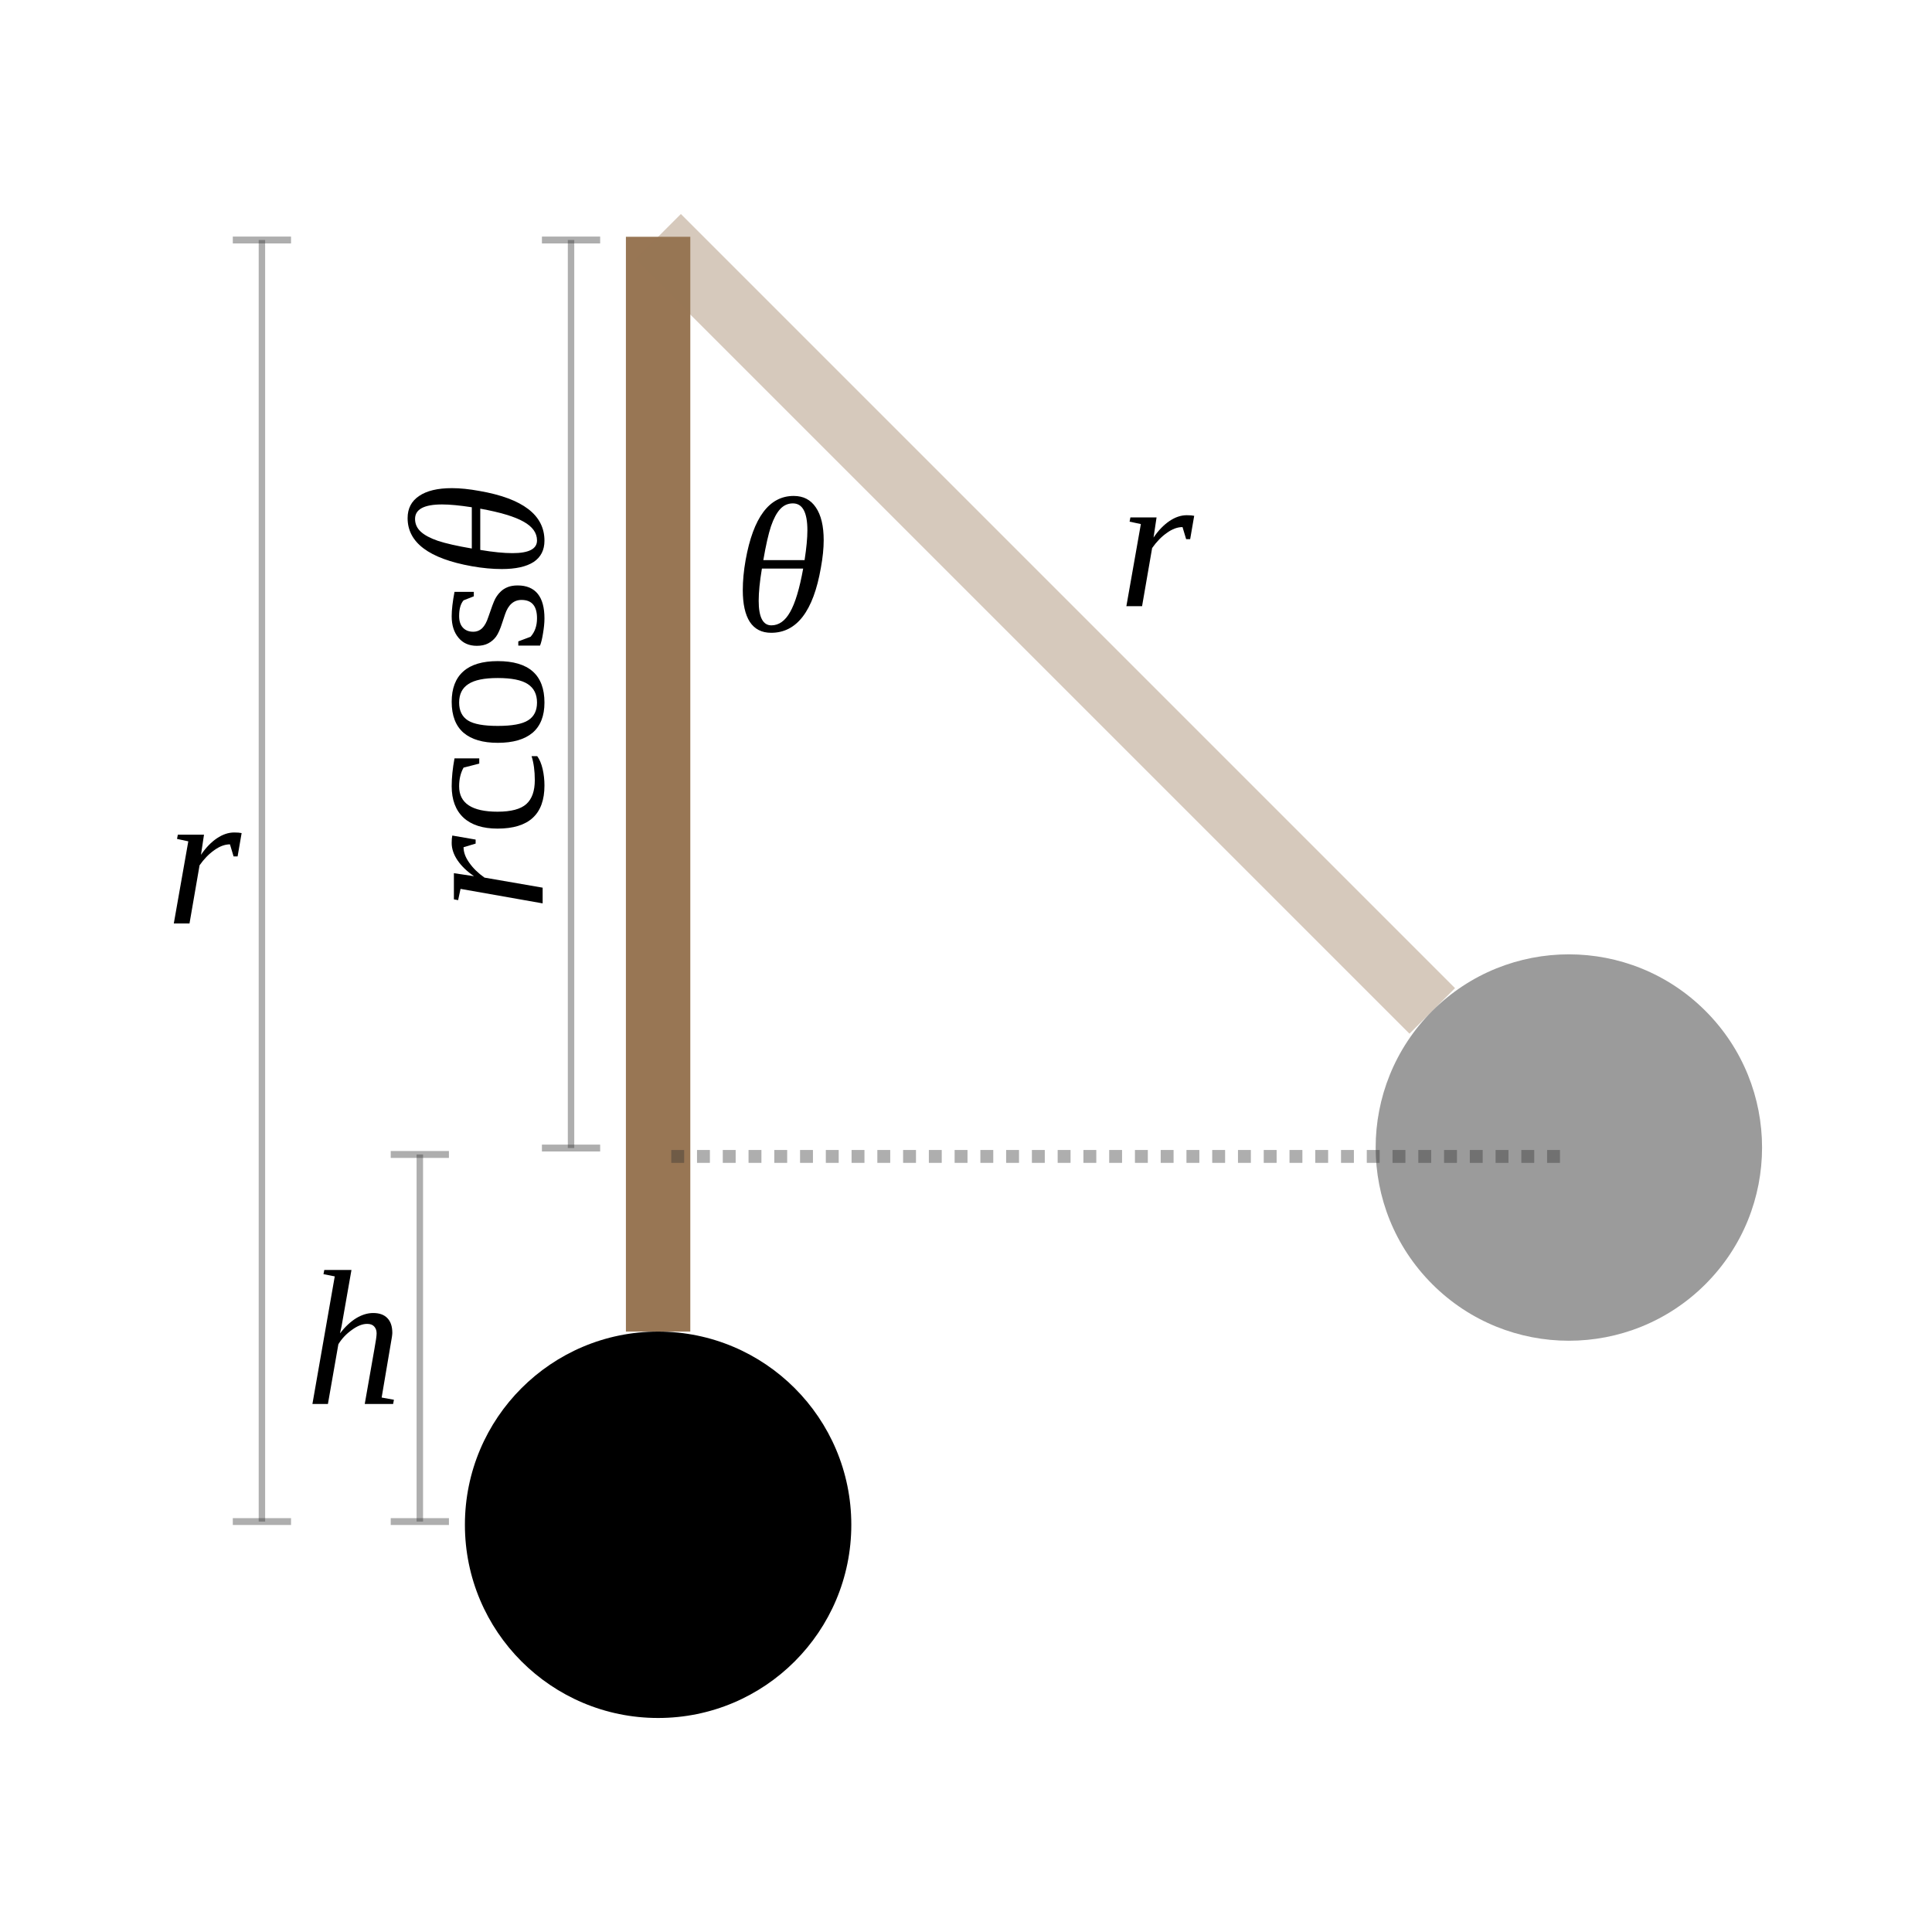
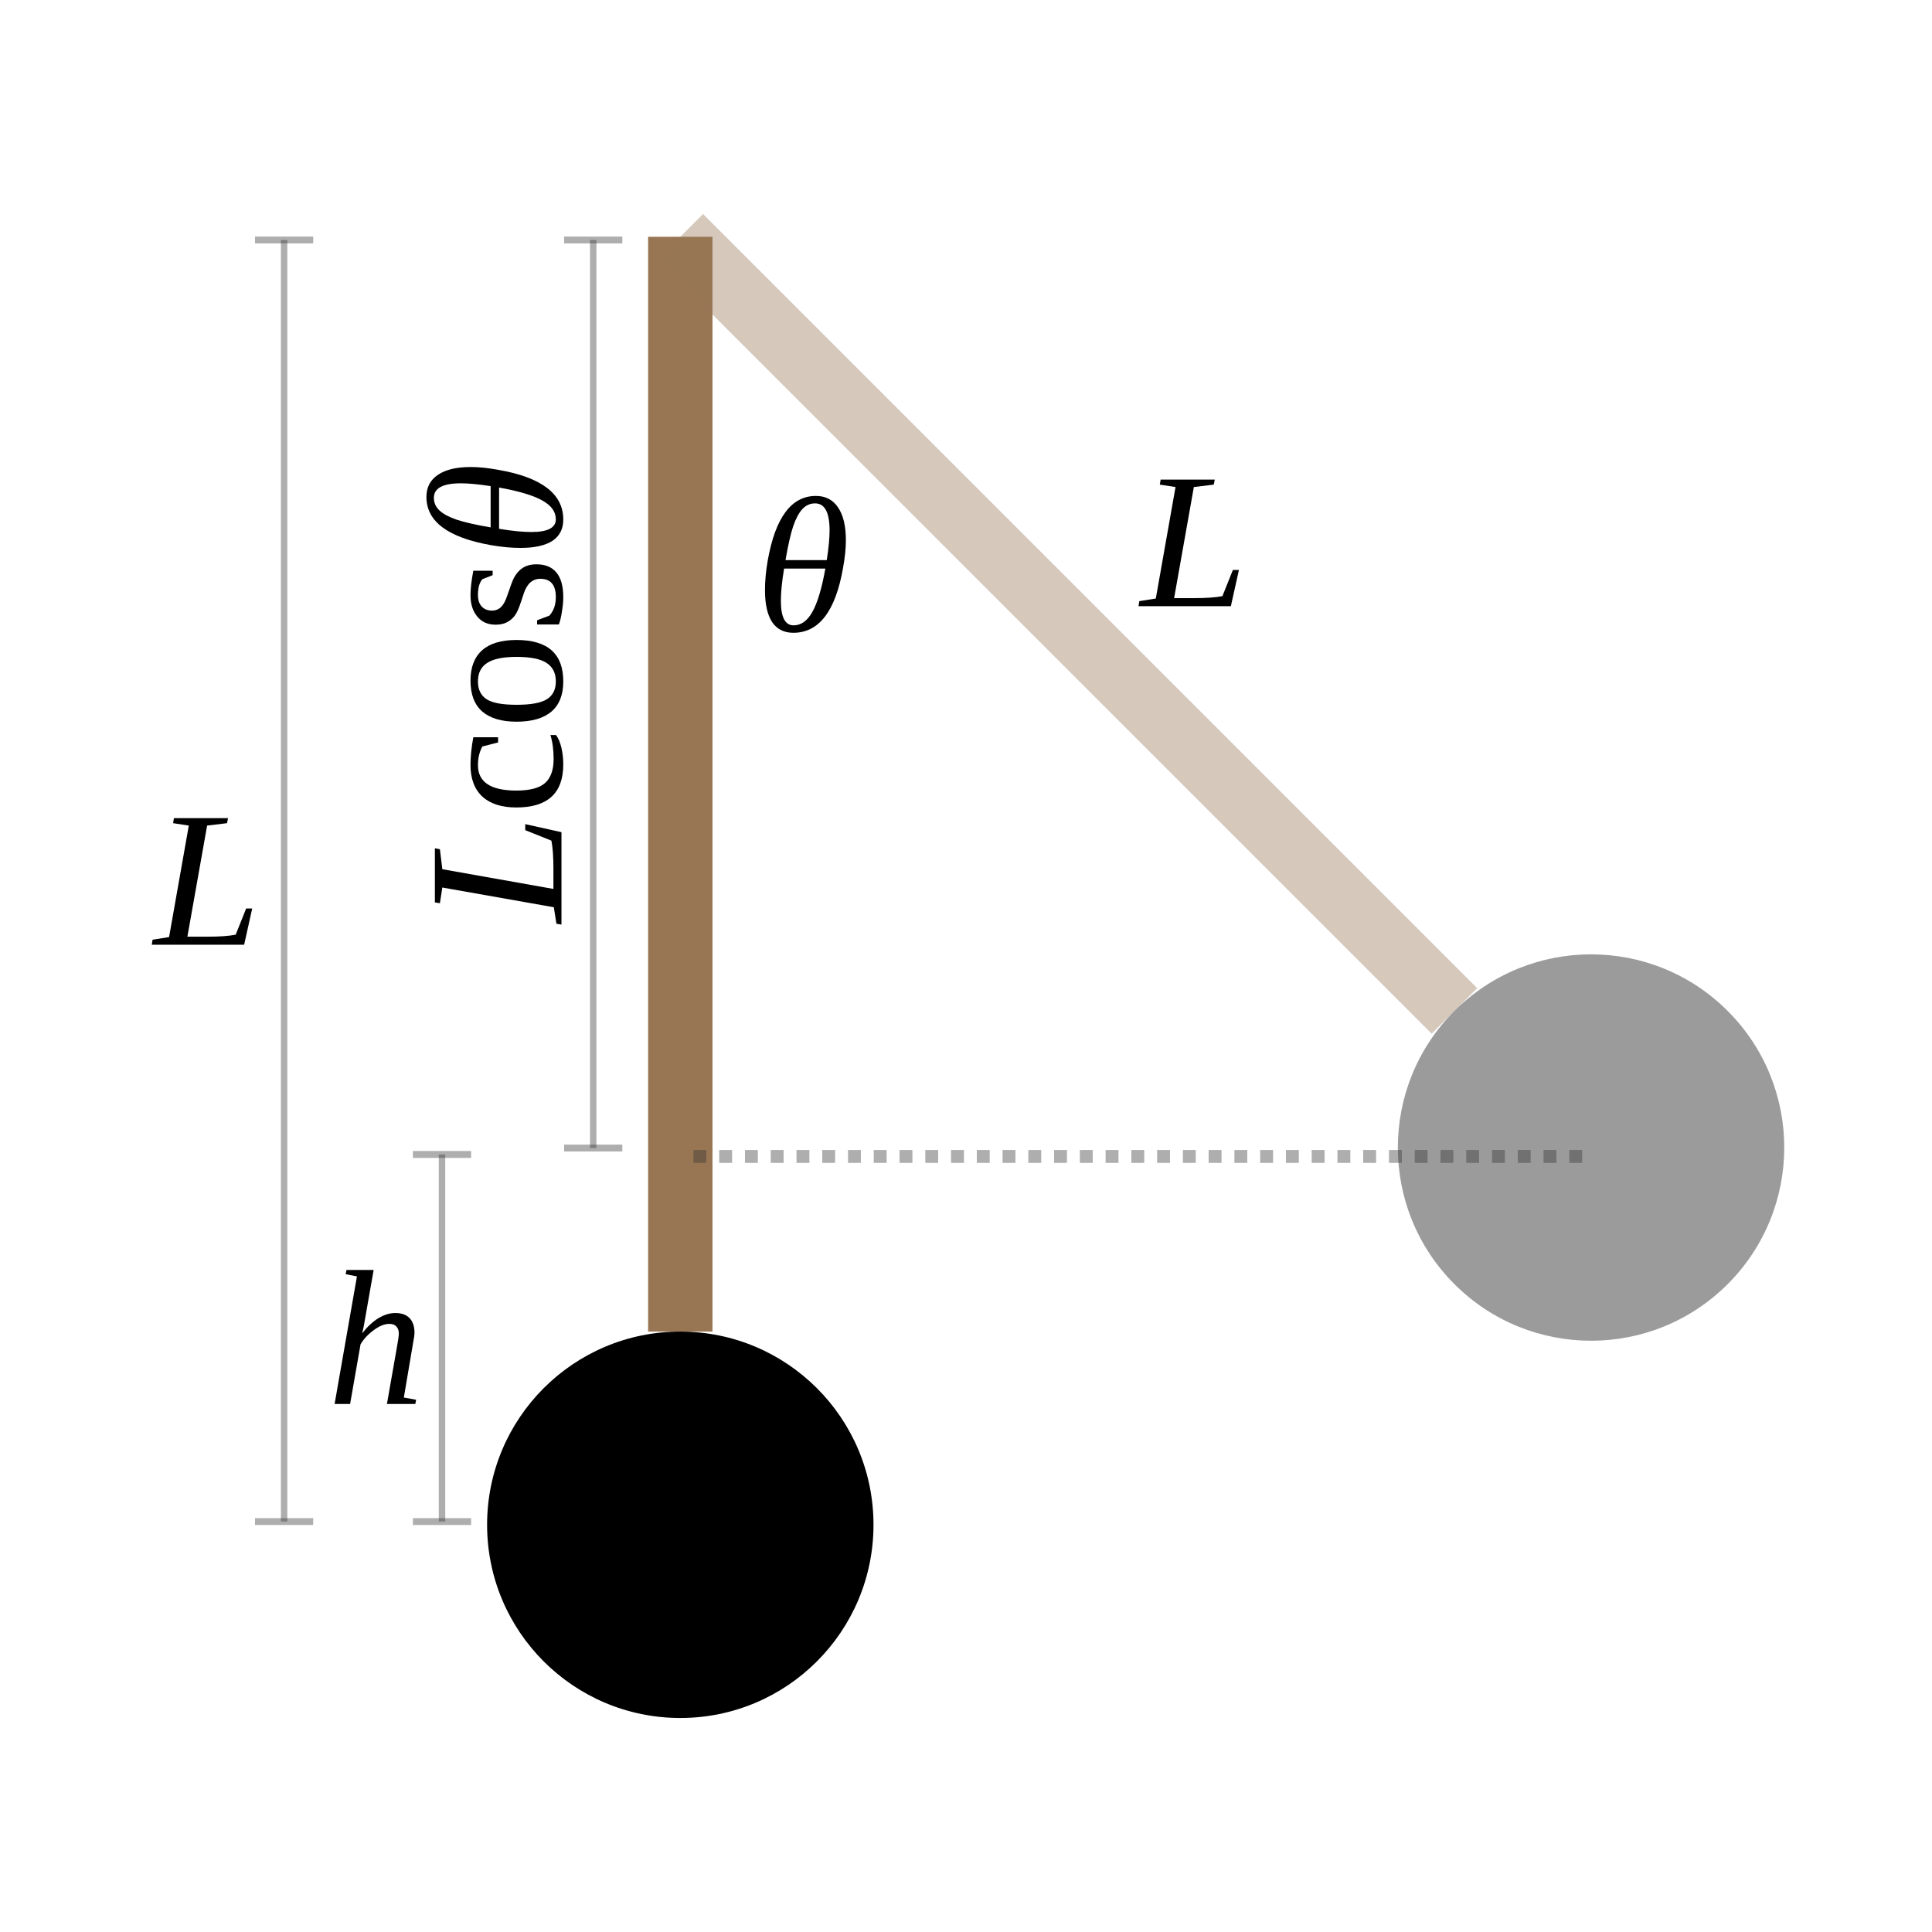
<svg xmlns="http://www.w3.org/2000/svg" width="150" height="150" viewBox="0 0 150 150" id="svg2" version="1.1">
  <defs id="defs4">
    <marker orient="auto" refY="0" refX="0" id="marker8839" style="overflow:visible">
      <path id="path8841" d="M 0,5.65 0,-5.65" style="fill:none;fill-opacity:0.75;fill-rule:evenodd;stroke:#323232;stroke-width:1pt;stroke-opacity:0.392" transform="scale(0.8,0.8)" />
    </marker>
    <marker orient="auto" refY="0" refX="0" id="marker8793" style="overflow:visible">
      <path id="path8795" d="M 0,5.65 0,-5.65" style="fill:none;fill-opacity:0.75;fill-rule:evenodd;stroke:#323232;stroke-width:1pt;stroke-opacity:0.392" transform="scale(0.8,0.8)" />
    </marker>
    <marker orient="auto" refY="0" refX="0" id="StopL" style="overflow:visible">
      <path id="path4341" d="M 0,5.65 0,-5.65" style="fill:none;fill-opacity:0.75;fill-rule:evenodd;stroke:#000000;stroke-width:1pt" transform="scale(0.8,0.8)" />
    </marker>
    <marker orient="auto" refY="0" refX="0" id="marker5925" style="overflow:visible">
      <path id="path5927" d="M 0,5.65 0,-5.65" style="fill:none;fill-opacity:0.75;fill-rule:evenodd;stroke:#323232;stroke-width:1pt;stroke-opacity:0.392" transform="scale(0.8,0.8)" />
    </marker>
    <marker orient="auto" refY="0" refX="0" id="marker5885" style="overflow:visible">
      <path id="path5887" d="M 0,5.65 0,-5.65" style="fill:none;fill-opacity:0.75;fill-rule:evenodd;stroke:#323232;stroke-width:1pt;stroke-opacity:0.392" transform="scale(0.8,0.8)" />
    </marker>
    <marker style="overflow:visible" id="marker4596" refX="0" refY="0" orient="auto">
      <path transform="scale(0.8,0.8)" style="fill:none;fill-opacity:0.75;fill-rule:evenodd;stroke:#323232;stroke-width:1pt;stroke-opacity:0.392" d="M 0,5.65 0,-5.65" id="path4598" />
    </marker>
    <marker style="overflow:visible" id="marker4568" refX="0" refY="0" orient="auto">
      <path transform="scale(0.8,0.8)" style="fill:none;fill-opacity:0.75;fill-rule:evenodd;stroke:#323232;stroke-width:1pt;stroke-opacity:0.392" d="M 0,5.65 0,-5.65" id="path4570" />
    </marker>
  </defs>
  <g id="layer1" transform="translate(0,-902.3621)">
    <g id="g6241" transform="translate(-32.85534,83.38389)">
      <g id="g6286" transform="translate(-1.42766,3.5362132e-7)">
        <g id="g6431" transform="translate(81.01577,118.4712)">
          <g id="g6433">
            <g id="g9814" transform="translate(-132.1213,37.53575)">
-               <g transform="translate(12.5,-37.53576)" id="g6478">
-                 <g id="g6231" transform="translate(-58.1586,-168.3672)">
-                   <g transform="translate(-16.42857,30)" id="g6203">
-                     <rect style="fill:#987654;fill-opacity:1;stroke:none" id="rect4695" width="5" height="85" x="196.071" y="857.258" />
-                     <ellipse style="fill:#000000;fill-opacity:1;stroke:none" id="path4697" cx="198.571" cy="957.258" rx="15" ry="15" />
-                     <path style="fill:none;fill-rule:evenodd;stroke:#323232;stroke-width:0.5;stroke-linecap:butt;stroke-linejoin:miter;stroke-miterlimit:4;stroke-dasharray:none;stroke-opacity:0.392;marker-start:url(#marker4568);marker-end:url(#marker4596)" d="m 180.071,957.008 0,-28.502" id="path4566" />
-                     <path id="path5883" d="m 167.811,957.008 0,-99.5" style="fill:none;fill-rule:evenodd;stroke:#323232;stroke-width:0.5;stroke-linecap:butt;stroke-linejoin:miter;stroke-miterlimit:4;stroke-dasharray:none;stroke-opacity:0.392;marker-start:url(#marker5885);marker-end:url(#marker5925)" />
-                     <path id="path8791" d="m 191.811,928.008 0,-70.5" style="fill:none;fill-rule:evenodd;stroke:#323232;stroke-width:0.5;stroke-linecap:butt;stroke-linejoin:miter;stroke-miterlimit:4;stroke-dasharray:none;stroke-opacity:0.392;marker-start:url(#marker8793);marker-end:url(#marker8839)" />
+               <g transform="translate(12.5,-37.53576)" id="g6478" />
+               <g id="g4240" transform="translate(1.722782,-3.0000001e-6)">
+                 <g transform="translate(-45.6586,-205.903)" id="g6231">
+                   <g id="g6203" transform="translate(-16.42857,30)">
+                     <rect y="857.258" x="196.071" height="85" width="5" id="rect4695" style="fill:#987654;fill-opacity:1;stroke:none" />
+                     <ellipse ry="15" rx="15" cy="957.258" cx="198.571" id="path4697" style="fill:#000000;fill-opacity:1;stroke:none" />
+                     <path id="path4566" d="m 180.071,957.008 0,-28.502" style="fill:none;fill-rule:evenodd;stroke:#323232;stroke-width:0.5;stroke-linecap:butt;stroke-linejoin:miter;stroke-miterlimit:4;stroke-dasharray:none;stroke-opacity:0.392;marker-start:url(#marker4568);marker-end:url(#marker4596)" />
+                     <path style="fill:none;fill-rule:evenodd;stroke:#323232;stroke-width:0.5;stroke-linecap:butt;stroke-linejoin:miter;stroke-miterlimit:4;stroke-dasharray:none;stroke-opacity:0.392;marker-start:url(#marker5885);marker-end:url(#marker5925)" d="m 167.811,957.008 0,-99.5" id="path5883" />
+                     <path style="fill:none;fill-rule:evenodd;stroke:#323232;stroke-width:0.5;stroke-linecap:butt;stroke-linejoin:miter;stroke-miterlimit:4;stroke-dasharray:none;stroke-opacity:0.392;marker-start:url(#marker8793);marker-end:url(#marker8839)" d="m 191.811,928.008 0,-70.5" id="path8791" />
                  </g>
-                   <g id="g6213" transform="matrix(0.7071068,-0.7071068,0.7071067,0.7071068,-560.1735,422.0248)">
-                     <g transform="translate(-2.644027,-3.391506)" id="g6219">
-                       <rect style="fill:#987654;fill-opacity:0.392;stroke:none" id="rect6215" width="5" height="85" x="196.071" y="857.258" />
-                       <ellipse style="fill:#000000;fill-opacity:0.392;stroke:none" id="ellipse6217" cx="198.571" cy="957.258" rx="15" ry="15" />
+                   <g transform="matrix(0.7071068,-0.7071068,0.7071067,0.7071068,-560.1735,422.0248)" id="g6213">
+                     <g id="g6219" transform="translate(-2.644027,-3.391506)">
+                       <rect y="857.258" x="196.071" height="85" width="5" id="rect6215" style="fill:#987654;fill-opacity:0.392;stroke:none" />
+                       <ellipse ry="15" rx="15" cy="957.258" cx="198.571" id="ellipse6217" style="fill:#000000;fill-opacity:0.392;stroke:none" />
                    </g>
                  </g>
                </g>
-                 <text id="text4160" y="749.495" x="129.825" style="font-style:normal;font-weight:normal;font-size:40px;line-height:125%;font-family:sans-serif;letter-spacing:0px;word-spacing:0px;fill:#000000;fill-opacity:1;stroke:none;stroke-width:1px;stroke-linecap:butt;stroke-linejoin:miter;stroke-opacity:1" xml:space="preserve">
-                   <tspan style="font-style:italic;font-variant:normal;font-weight:normal;font-stretch:normal;font-size:15px;font-family:'Times New Roman';-inkscape-font-specification:'Times New Roman, '" y="749.495" x="129.825" id="tspan4162">θ</tspan>
+                 <text xml:space="preserve" style="font-style:normal;font-weight:normal;font-size:40px;line-height:125%;font-family:sans-serif;letter-spacing:0px;word-spacing:0px;fill:#000000;fill-opacity:1;stroke:none;stroke-width:1px;stroke-linecap:butt;stroke-linejoin:miter;stroke-opacity:1" x="129.825" y="749.495" id="text4160" transform="translate(12.5,-37.53576)">
+                   <tspan id="tspan4162" x="129.825" y="749.495" style="font-style:italic;font-variant:normal;font-weight:normal;font-stretch:normal;font-size:15px;font-family:'Times New Roman';-inkscape-font-specification:'Times New Roman, '">θ</tspan>
                </text>
-                 <text xml:space="preserve" style="font-style:normal;font-weight:normal;font-size:40px;line-height:125%;font-family:sans-serif;letter-spacing:0px;word-spacing:0px;fill:#000000;fill-opacity:1;stroke:none;stroke-width:1px;stroke-linecap:butt;stroke-linejoin:miter;stroke-opacity:1" x="159.729" y="747.571" id="text8747">
-                   <tspan id="tspan8749" x="159.729" y="747.571" style="font-style:italic;font-variant:normal;font-weight:normal;font-stretch:normal;font-size:15px;font-family:'Times New Roman';-inkscape-font-specification:'Times New Roman, '">r</tspan>
+                 <text id="text8747" y="747.571" x="159.729" style="font-style:normal;font-weight:normal;font-size:40px;line-height:125%;font-family:sans-serif;letter-spacing:0px;word-spacing:0px;fill:#000000;fill-opacity:1;stroke:none;stroke-width:1px;stroke-linecap:butt;stroke-linejoin:miter;stroke-opacity:1" xml:space="preserve" transform="translate(12.5,-37.53576)">
+                   <tspan style="font-style:italic;font-variant:normal;font-weight:normal;font-stretch:normal;font-size:15px;font-family:'Times New Roman';-inkscape-font-specification:'Times New Roman, '" y="747.571" x="159.729" id="tspan8749">L</tspan>
                </text>
-                 <text transform="matrix(0,-0.9999999,1,0,0,0)" id="text8751" y="115.019" x="-771.255" style="font-style:normal;font-weight:normal;font-size:40px;line-height:125%;font-family:sans-serif;letter-spacing:0px;word-spacing:0px;fill:#000000;fill-opacity:1;stroke:none;stroke-width:1px;stroke-linecap:butt;stroke-linejoin:miter;stroke-opacity:1" xml:space="preserve">
-                   <tspan style="font-style:italic;font-variant:normal;font-weight:normal;font-stretch:normal;font-size:15px;font-family:'Times New Roman';-inkscape-font-specification:'Times New Roman, '" y="115.019" x="-771.255" id="tspan8753">r<tspan id="tspan8777" style="font-style:normal">cos</tspan>θ</tspan>
+                 <text xml:space="preserve" style="font-style:normal;font-weight:normal;font-size:40px;line-height:125%;font-family:sans-serif;letter-spacing:0px;word-spacing:0px;fill:#000000;fill-opacity:1;stroke:none;stroke-width:1px;stroke-linecap:butt;stroke-linejoin:miter;stroke-opacity:1" x="-772.119" y="114.759" id="text8751" transform="matrix(0,-0.9999999,1,0,12.5,-37.53576)">
+                   <tspan id="tspan8753" x="-772.119" y="114.759" style="font-style:italic;font-variant:normal;font-weight:normal;font-stretch:normal;font-size:15px;font-family:'Times New Roman';-inkscape-font-specification:'Times New Roman, '">L<tspan style="font-style:normal" id="tspan8777">cos</tspan>θ</tspan>
                </text>
-                 <text id="text8757" y="772.205" x="85.775" style="font-style:normal;font-weight:normal;font-size:40px;line-height:125%;font-family:sans-serif;letter-spacing:0px;word-spacing:0px;fill:#000000;fill-opacity:1;stroke:none;stroke-width:1px;stroke-linecap:butt;stroke-linejoin:miter;stroke-opacity:1" xml:space="preserve">
-                   <tspan style="font-style:italic;font-variant:normal;font-weight:normal;font-stretch:normal;font-size:15px;font-family:'Times New Roman';-inkscape-font-specification:'Times New Roman, '" y="772.205" x="85.775" id="tspan8759">r</tspan>
+                 <text xml:space="preserve" style="font-style:normal;font-weight:normal;font-size:40px;line-height:125%;font-family:sans-serif;letter-spacing:0px;word-spacing:0px;fill:#000000;fill-opacity:1;stroke:none;stroke-width:1px;stroke-linecap:butt;stroke-linejoin:miter;stroke-opacity:1" x="83.12" y="773.857" id="text8757" transform="translate(12.5,-37.53576)">
+                   <tspan id="tspan8759" x="83.12" y="773.857" style="font-style:italic;font-variant:normal;font-weight:normal;font-stretch:normal;font-size:15px;font-family:'Times New Roman';-inkscape-font-specification:'Times New Roman, '">L</tspan>
                </text>
-                 <text xml:space="preserve" style="font-style:normal;font-weight:normal;font-size:40px;line-height:125%;font-family:sans-serif;letter-spacing:0px;word-spacing:0px;fill:#000000;fill-opacity:1;stroke:none;stroke-width:1px;stroke-linecap:butt;stroke-linejoin:miter;stroke-opacity:1" x="96.599" y="809.51" id="text8761">
-                   <tspan id="tspan8763" x="96.599" y="809.51" style="font-style:italic;font-variant:normal;font-weight:normal;font-stretch:normal;font-size:15px;font-family:'Times New Roman';-inkscape-font-specification:'Times New Roman, '">h</tspan>
+                 <text id="text8761" y="809.51" x="96.599" style="font-style:normal;font-weight:normal;font-size:40px;line-height:125%;font-family:sans-serif;letter-spacing:0px;word-spacing:0px;fill:#000000;fill-opacity:1;stroke:none;stroke-width:1px;stroke-linecap:butt;stroke-linejoin:miter;stroke-opacity:1" xml:space="preserve" transform="translate(12.5,-37.53576)">
+                   <tspan style="font-style:italic;font-variant:normal;font-weight:normal;font-stretch:normal;font-size:15px;font-family:'Times New Roman';-inkscape-font-specification:'Times New Roman, '" y="809.51" x="96.599" id="tspan8763">h</tspan>
                </text>
+                 <path style="fill:none;fill-rule:evenodd;stroke:#323232;stroke-width:1;stroke-linecap:butt;stroke-linejoin:miter;stroke-miterlimit:4;stroke-dasharray:1, 1;stroke-dashoffset:0;stroke-opacity:0.392" d="m 206.505,752.756 -70,0" id="path4158" />
              </g>
-               <path id="path4158" d="m 206.505,752.756 -70,0" style="fill:none;fill-rule:evenodd;stroke:#323232;stroke-width:1;stroke-linecap:butt;stroke-linejoin:miter;stroke-miterlimit:4;stroke-dasharray:1, 1;stroke-dashoffset:0;stroke-opacity:0.392" />
            </g>
          </g>
        </g>
      </g>
    </g>
  </g>
</svg>
